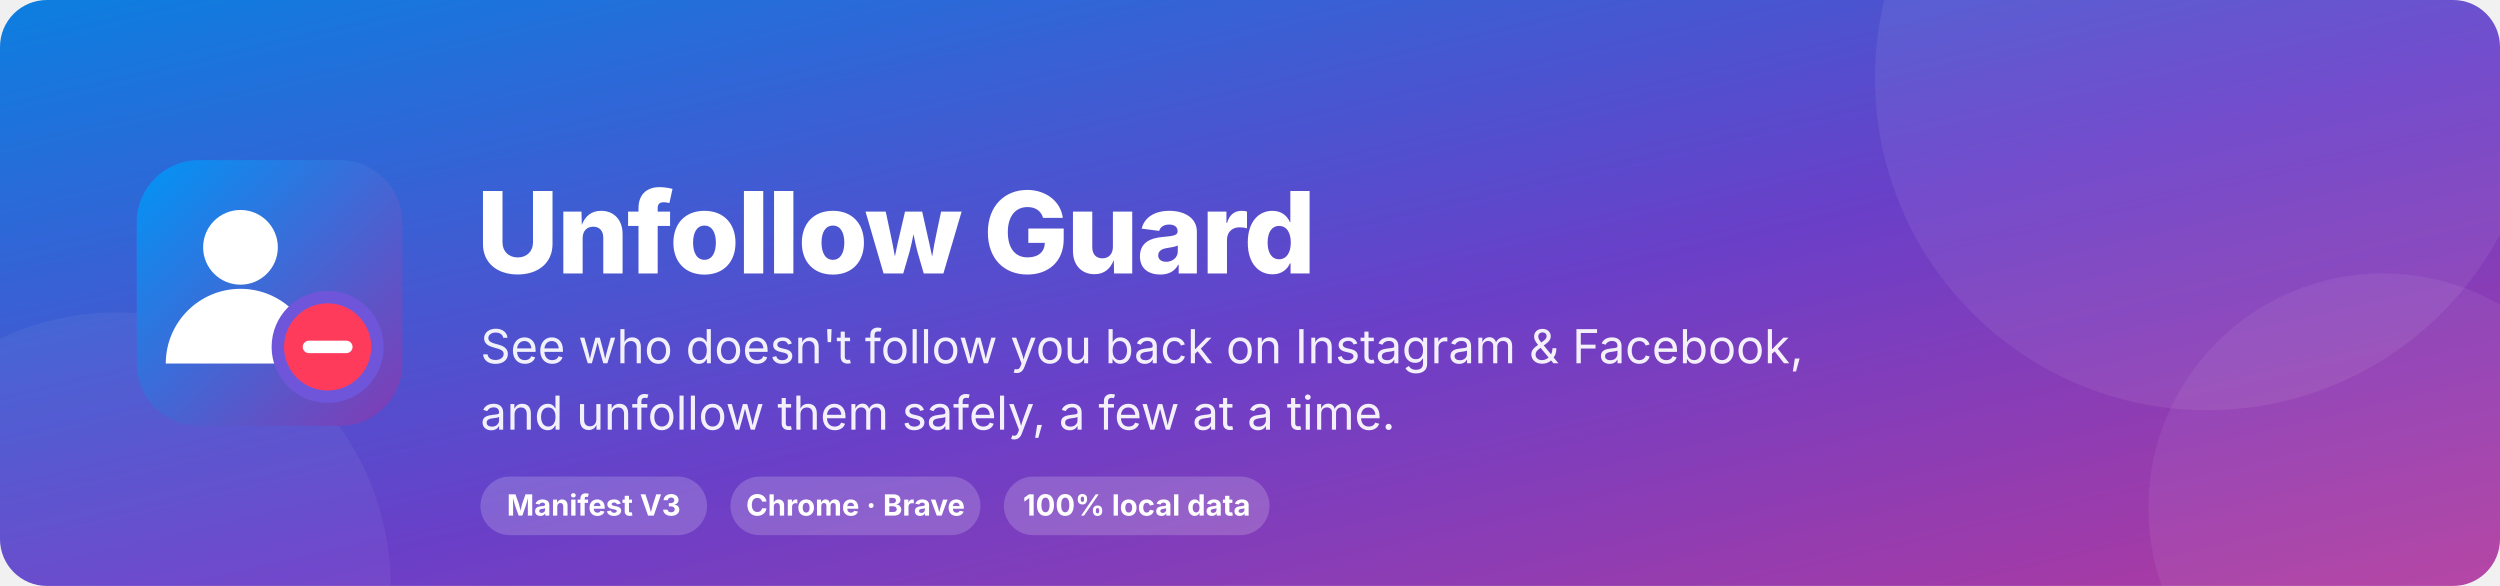
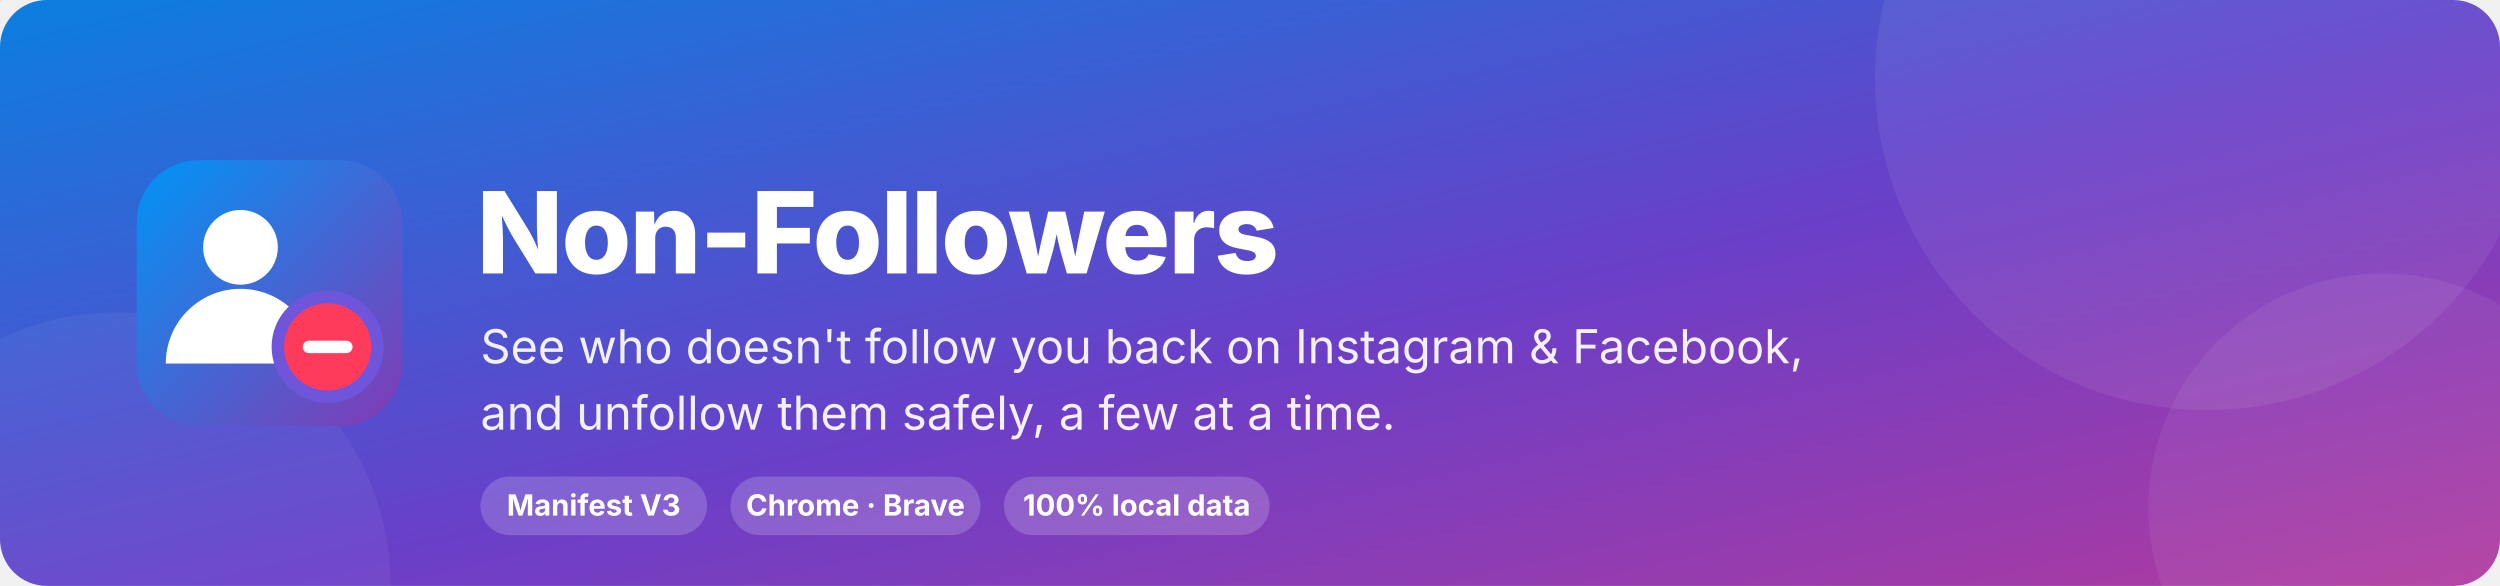
<svg xmlns="http://www.w3.org/2000/svg" viewBox="0 0 1280 300" width="1280" height="300" font-family="Inter, 'Segoe UI', system-ui, -apple-system, Helvetica, Arial, sans-serif">
  <defs>
    <linearGradient id="lg" x1="0" y1="0" x2="1" y2="1">
      <stop offset="0" stop-color="#0095f6" />
      <stop offset="1" stop-color="#833ab4" />
    </linearGradient>
    <linearGradient id="bg" x1="0" y1="0" x2="1" y2="1">
      <stop offset="0" stop-color="#0b7fe0" />
      <stop offset=".55" stop-color="#6a3fc8" />
      <stop offset="1" stop-color="#b13a9f" />
    </linearGradient>
  </defs>
  <rect width="1280" height="300" rx="24" fill="url(#bg)" />
  <circle cx="1130" cy="40" r="170" fill="#fff" opacity=".07" />
  <circle cx="1220" cy="260" r="120" fill="#fff" opacity=".06" />
  <circle cx="60" cy="300" r="140" fill="#fff" opacity=".05" />
  <g transform="translate(70 82) scale(2.125)">
    <rect width="64" height="64" rx="15" fill="url(#lg)" />
    <circle cx="25" cy="21" r="9" fill="#fff" />
    <path d="M7 49a18 18 0 0 1 36 0z" fill="#fff" />
    <circle cx="46" cy="45" r="12" fill="#ff3b5c" stroke="#6f55d9" stroke-width="3" />
    <rect x="40" y="43.5" width="12" height="3" rx="1.5" fill="#fff" />
  </g>
-   <text x="244" y="140" font-size="58" font-weight="800" fill="#fff" letter-spacing="-1">Unfollow Guard</text>
+   <text x="244" y="140" font-size="58" font-weight="800" fill="#fff" letter-spacing="-1">Non-Followers</text>
  <text x="246" y="186" font-size="24" fill="#fff" opacity=".92">See who doesn't follow you back on Instagram &amp; Facebook,</text>
  <text x="246" y="220" font-size="24" fill="#fff" opacity=".92">and unfollow them safely, a few at a time.</text>
  <g font-size="15" font-weight="700" fill="#fff">
    <rect x="246" y="244" width="116" height="30" rx="15" fill="#fff" opacity=".18" />
    <text x="304" y="264" text-anchor="middle">Manifest V3</text>
    <rect x="374" y="244" width="128" height="30" rx="15" fill="#fff" opacity=".18" />
    <text x="438" y="264" text-anchor="middle">Chrome · Brave</text>
    <rect x="514" y="244" width="136" height="30" rx="15" fill="#fff" opacity=".18" />
    <text x="582" y="264" text-anchor="middle">100% local data</text>
  </g>
</svg>
